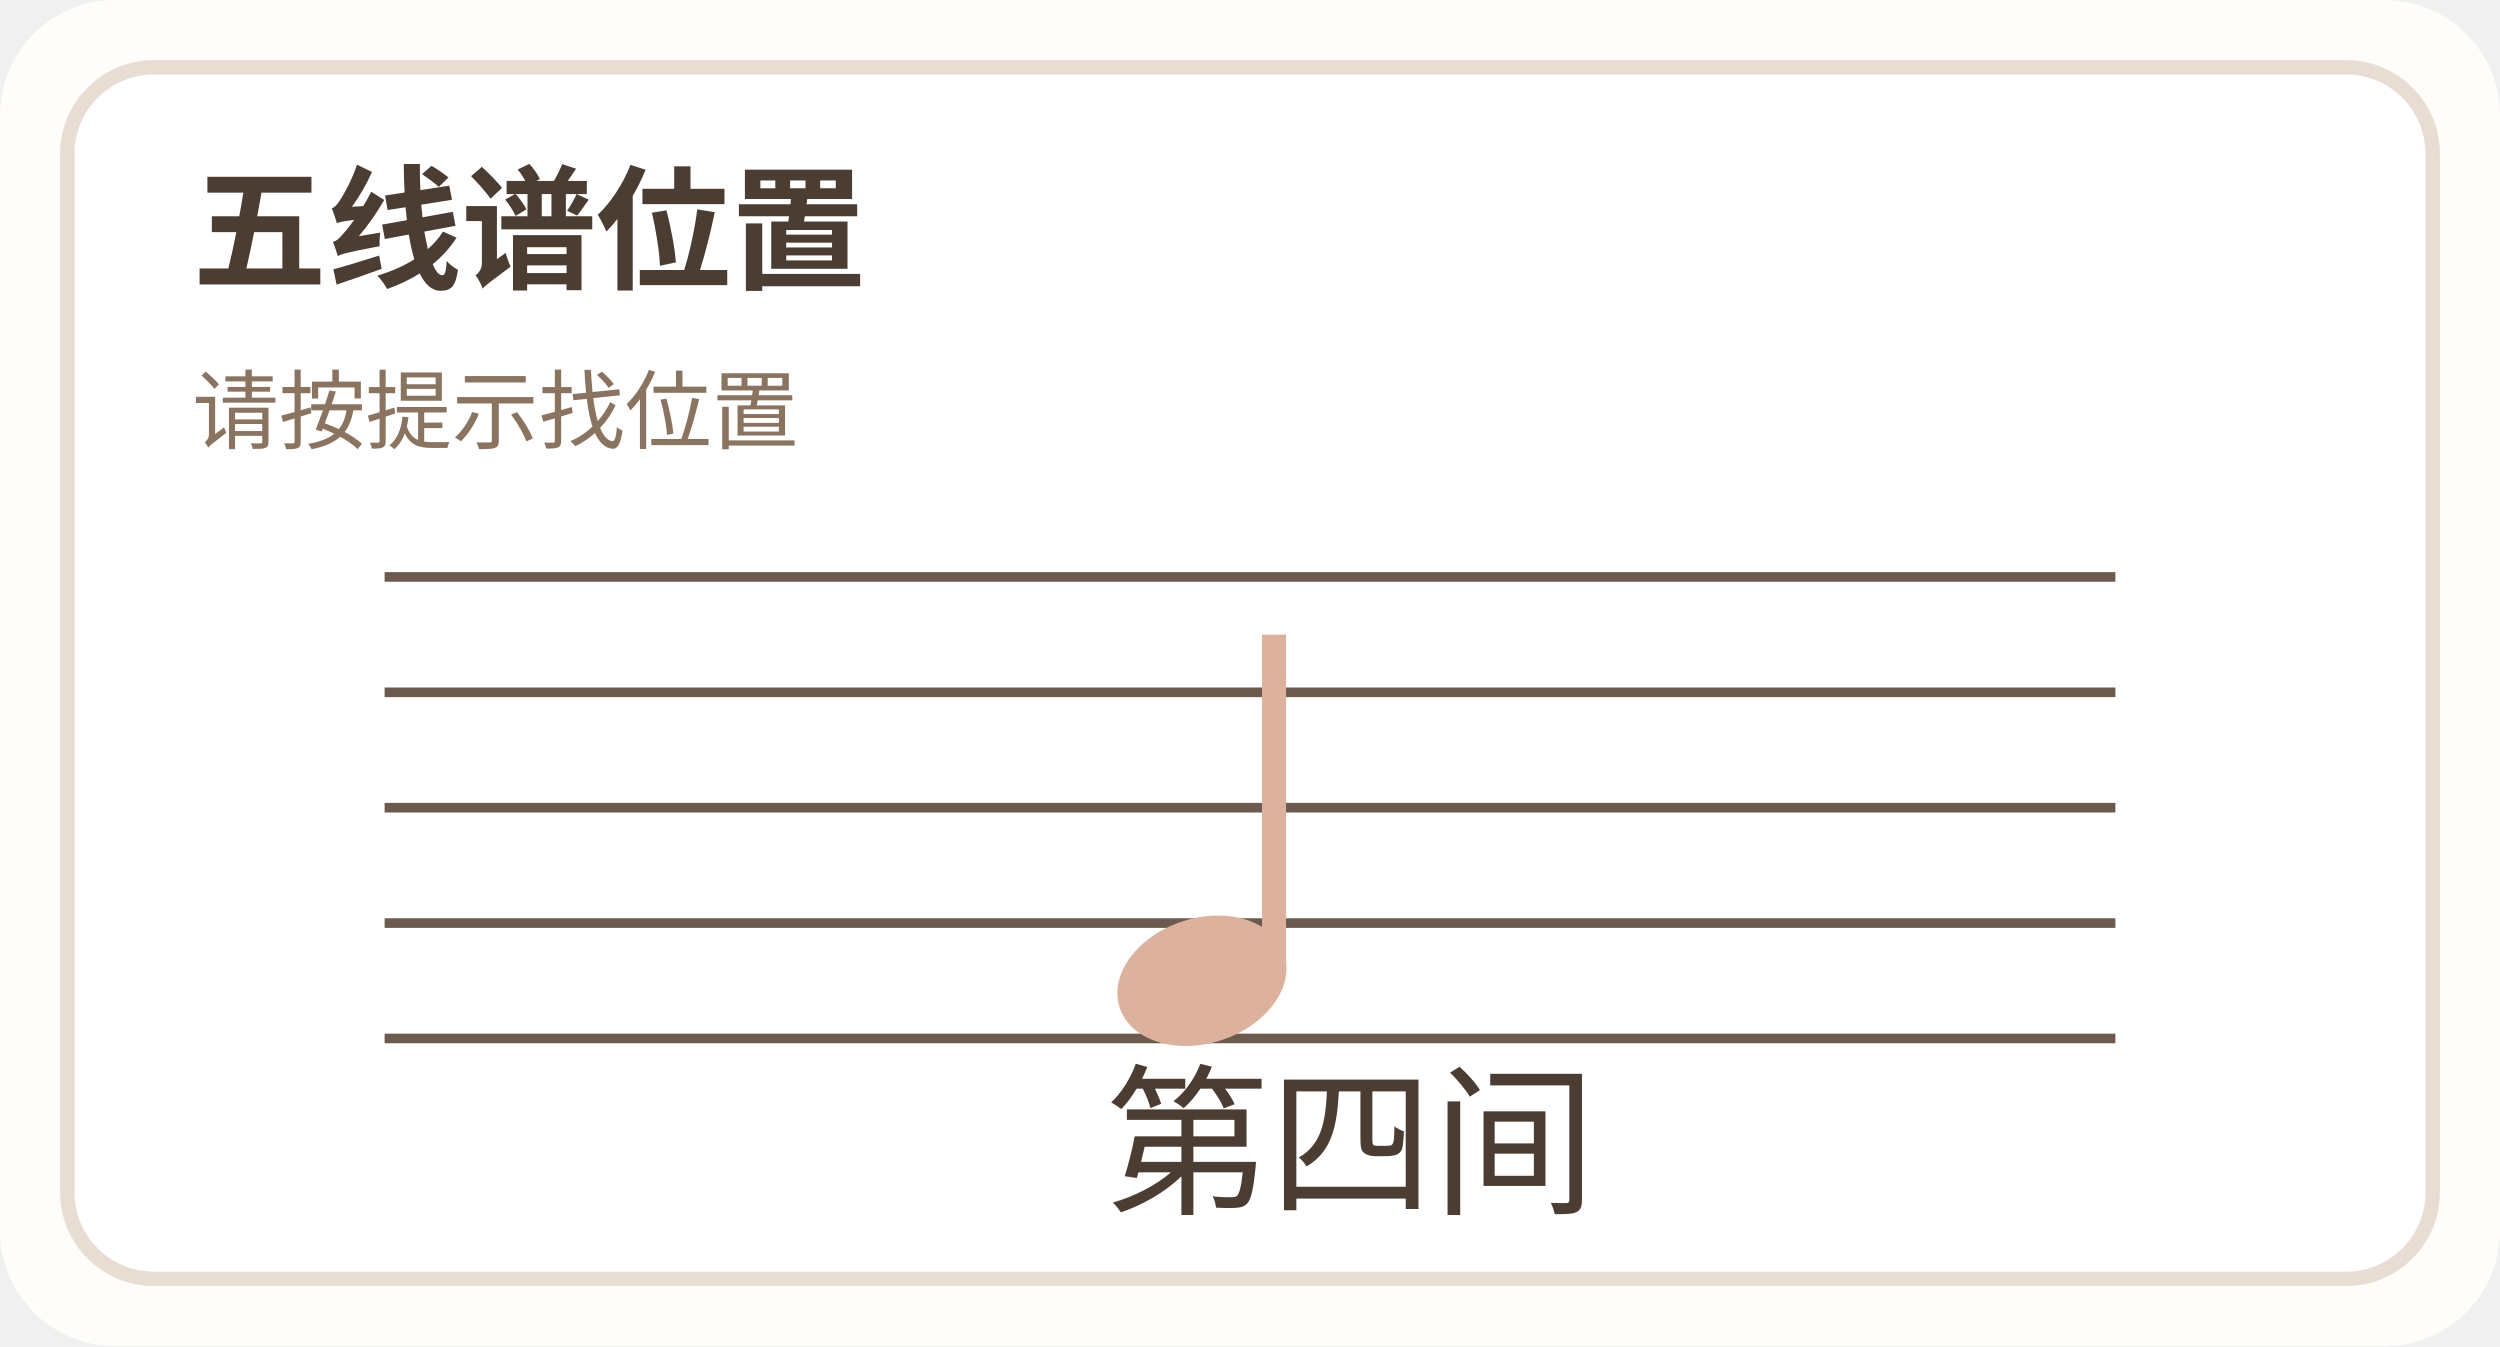
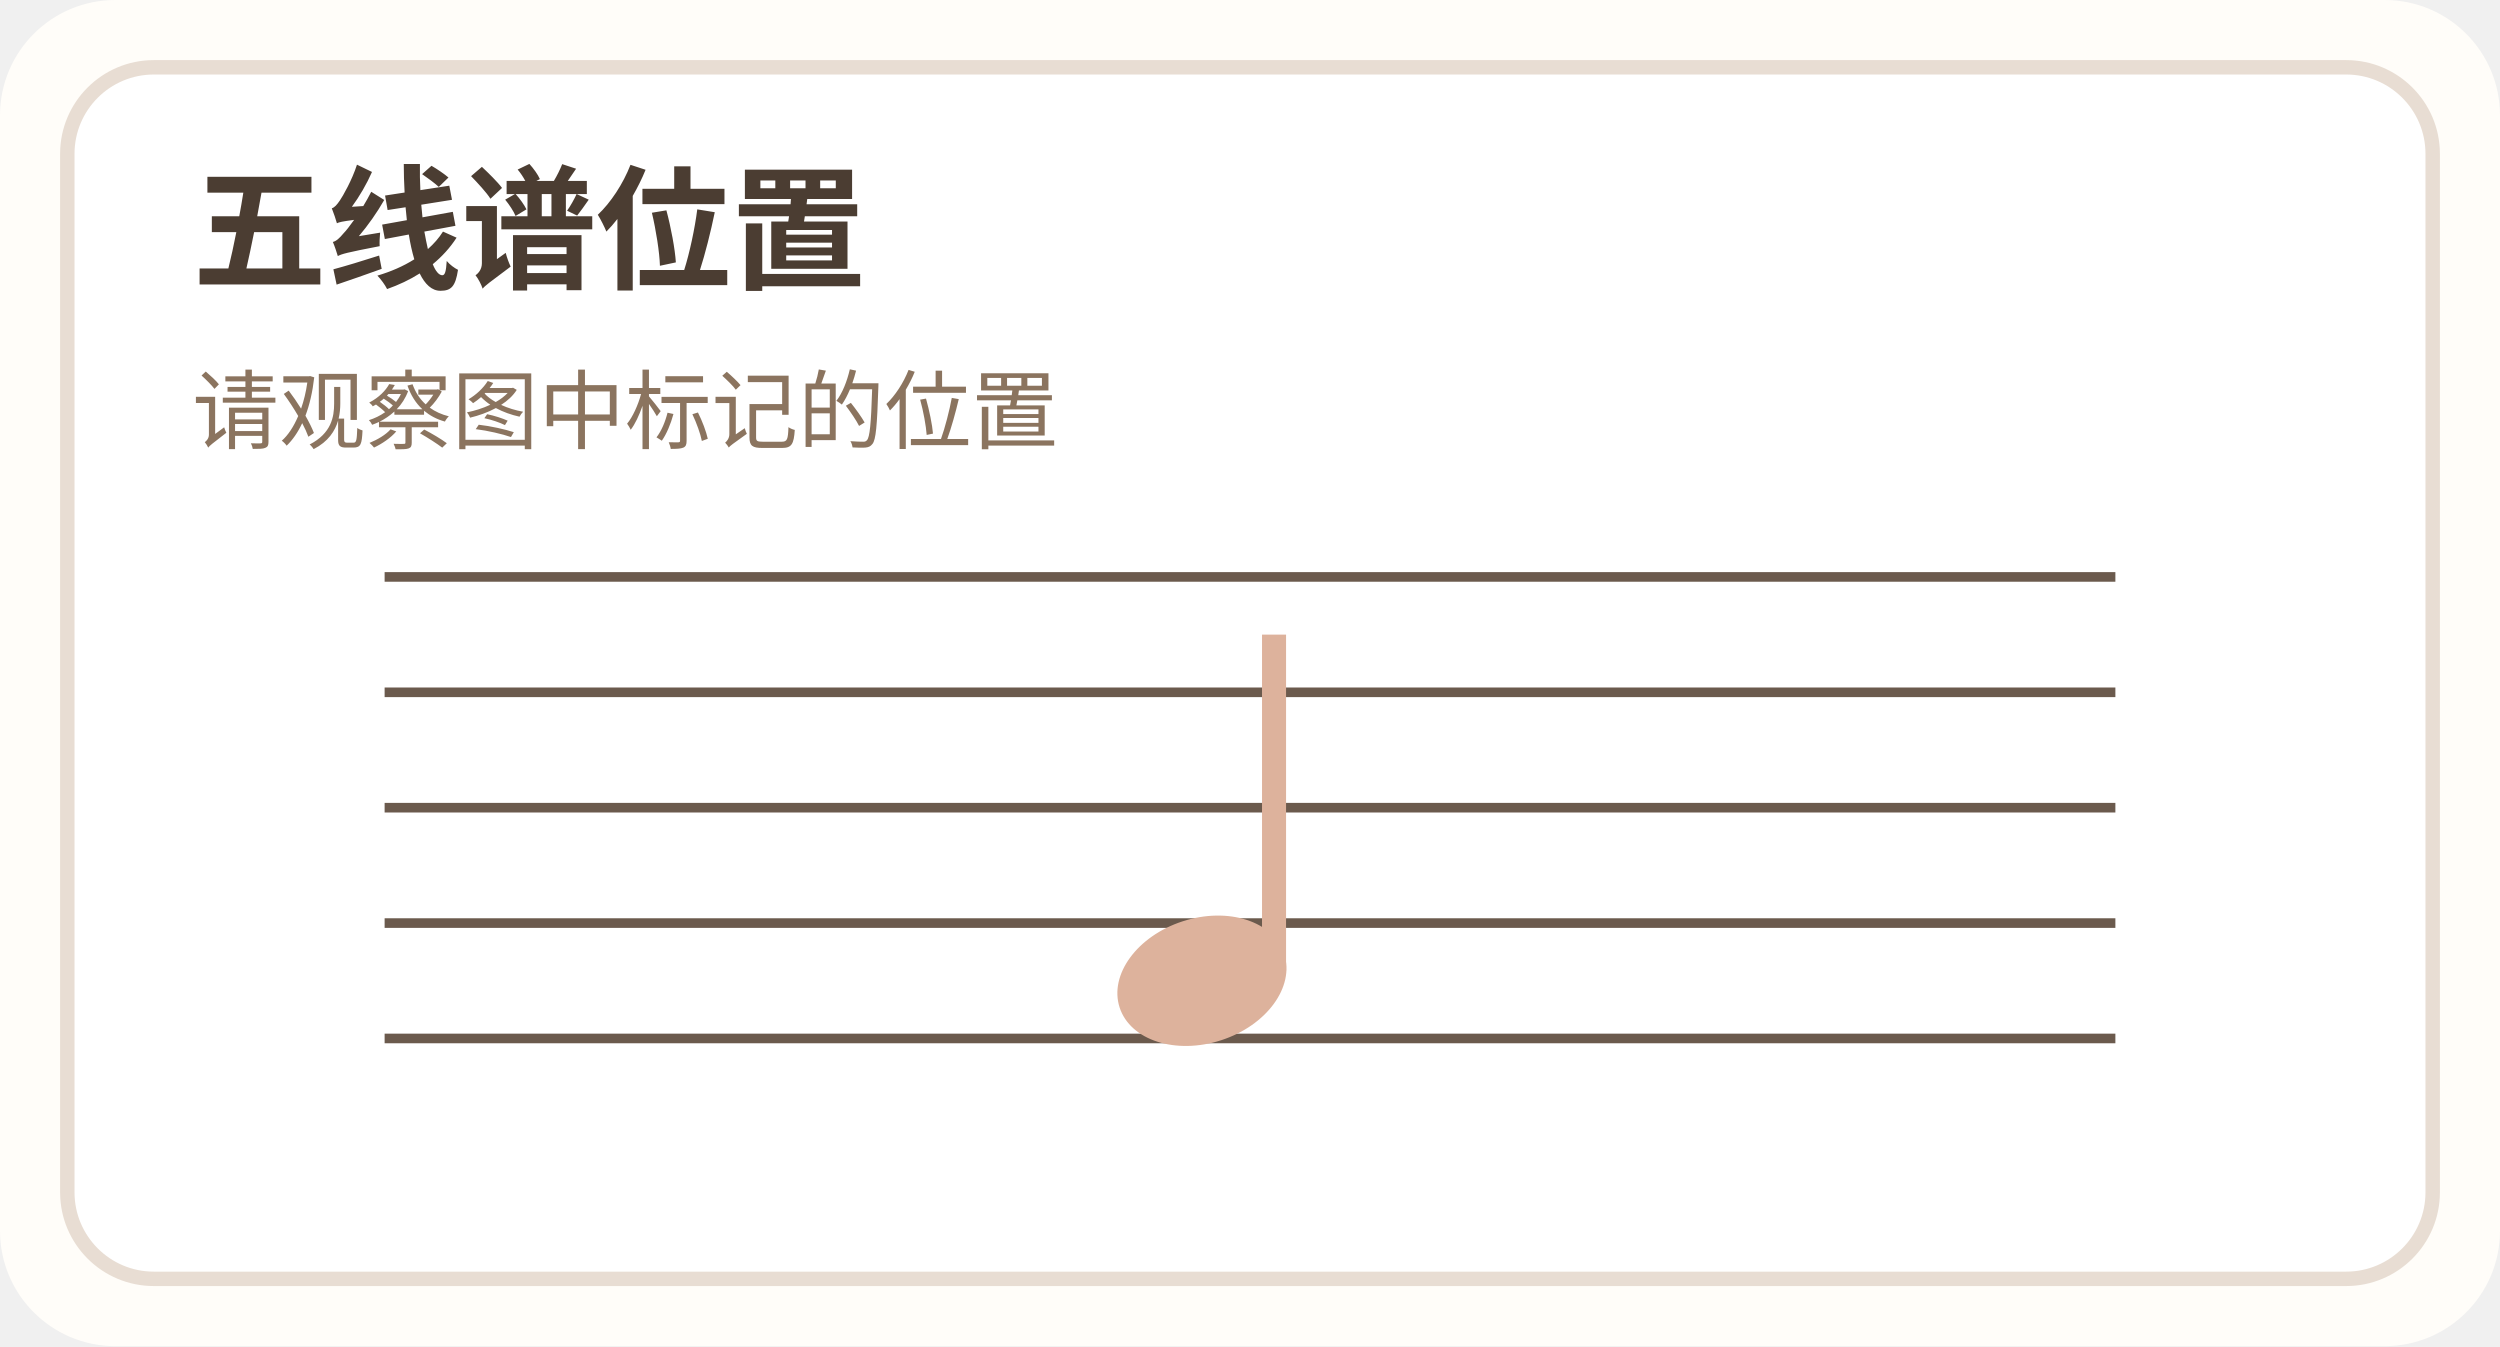
<svg xmlns="http://www.w3.org/2000/svg" width="520" height="280" viewBox="0 0 520 280">
  <rect width="100%" height="100%" rx="24" fill="#FFFDF9" />
  <rect x="14" y="14" width="492" height="252" rx="18" fill="#FFFFFF" stroke="#E8DDD3" stroke-width="3" />
  <text x="40" y="58" font-size="28" font-family="Arial, sans-serif" fill="#4B3D32" font-weight="700">五线谱位置</text>
-   <text x="40" y="92" font-size="18" font-family="Arial, sans-serif" fill="#8B745F">请按提示找位置</text>
+   <text x="40" y="92" font-size="18" font-family="Arial, sans-serif" fill="#8B745F">请观察图中标记的位置</text>
  <line x1="80" y1="120" x2="440" y2="120" stroke="#6B5A4D" stroke-width="2" />
  <line x1="80" y1="144" x2="440" y2="144" stroke="#6B5A4D" stroke-width="2" />
  <line x1="80" y1="168" x2="440" y2="168" stroke="#6B5A4D" stroke-width="2" />
  <line x1="80" y1="192" x2="440" y2="192" stroke="#6B5A4D" stroke-width="2" />
  <line x1="80" y1="216" x2="440" y2="216" stroke="#6B5A4D" stroke-width="2" />
  <ellipse cx="250" cy="204" rx="18" ry="13" fill="#DDB29C" transform="rotate(-18 250 204)" />
  <line x1="265" y1="202" x2="265" y2="132" stroke="#DDB29C" stroke-width="5" />
-   <text x="230" y="250" font-size="34" font-family="Arial" fill="#4B3D32">第四间</text>
</svg>
